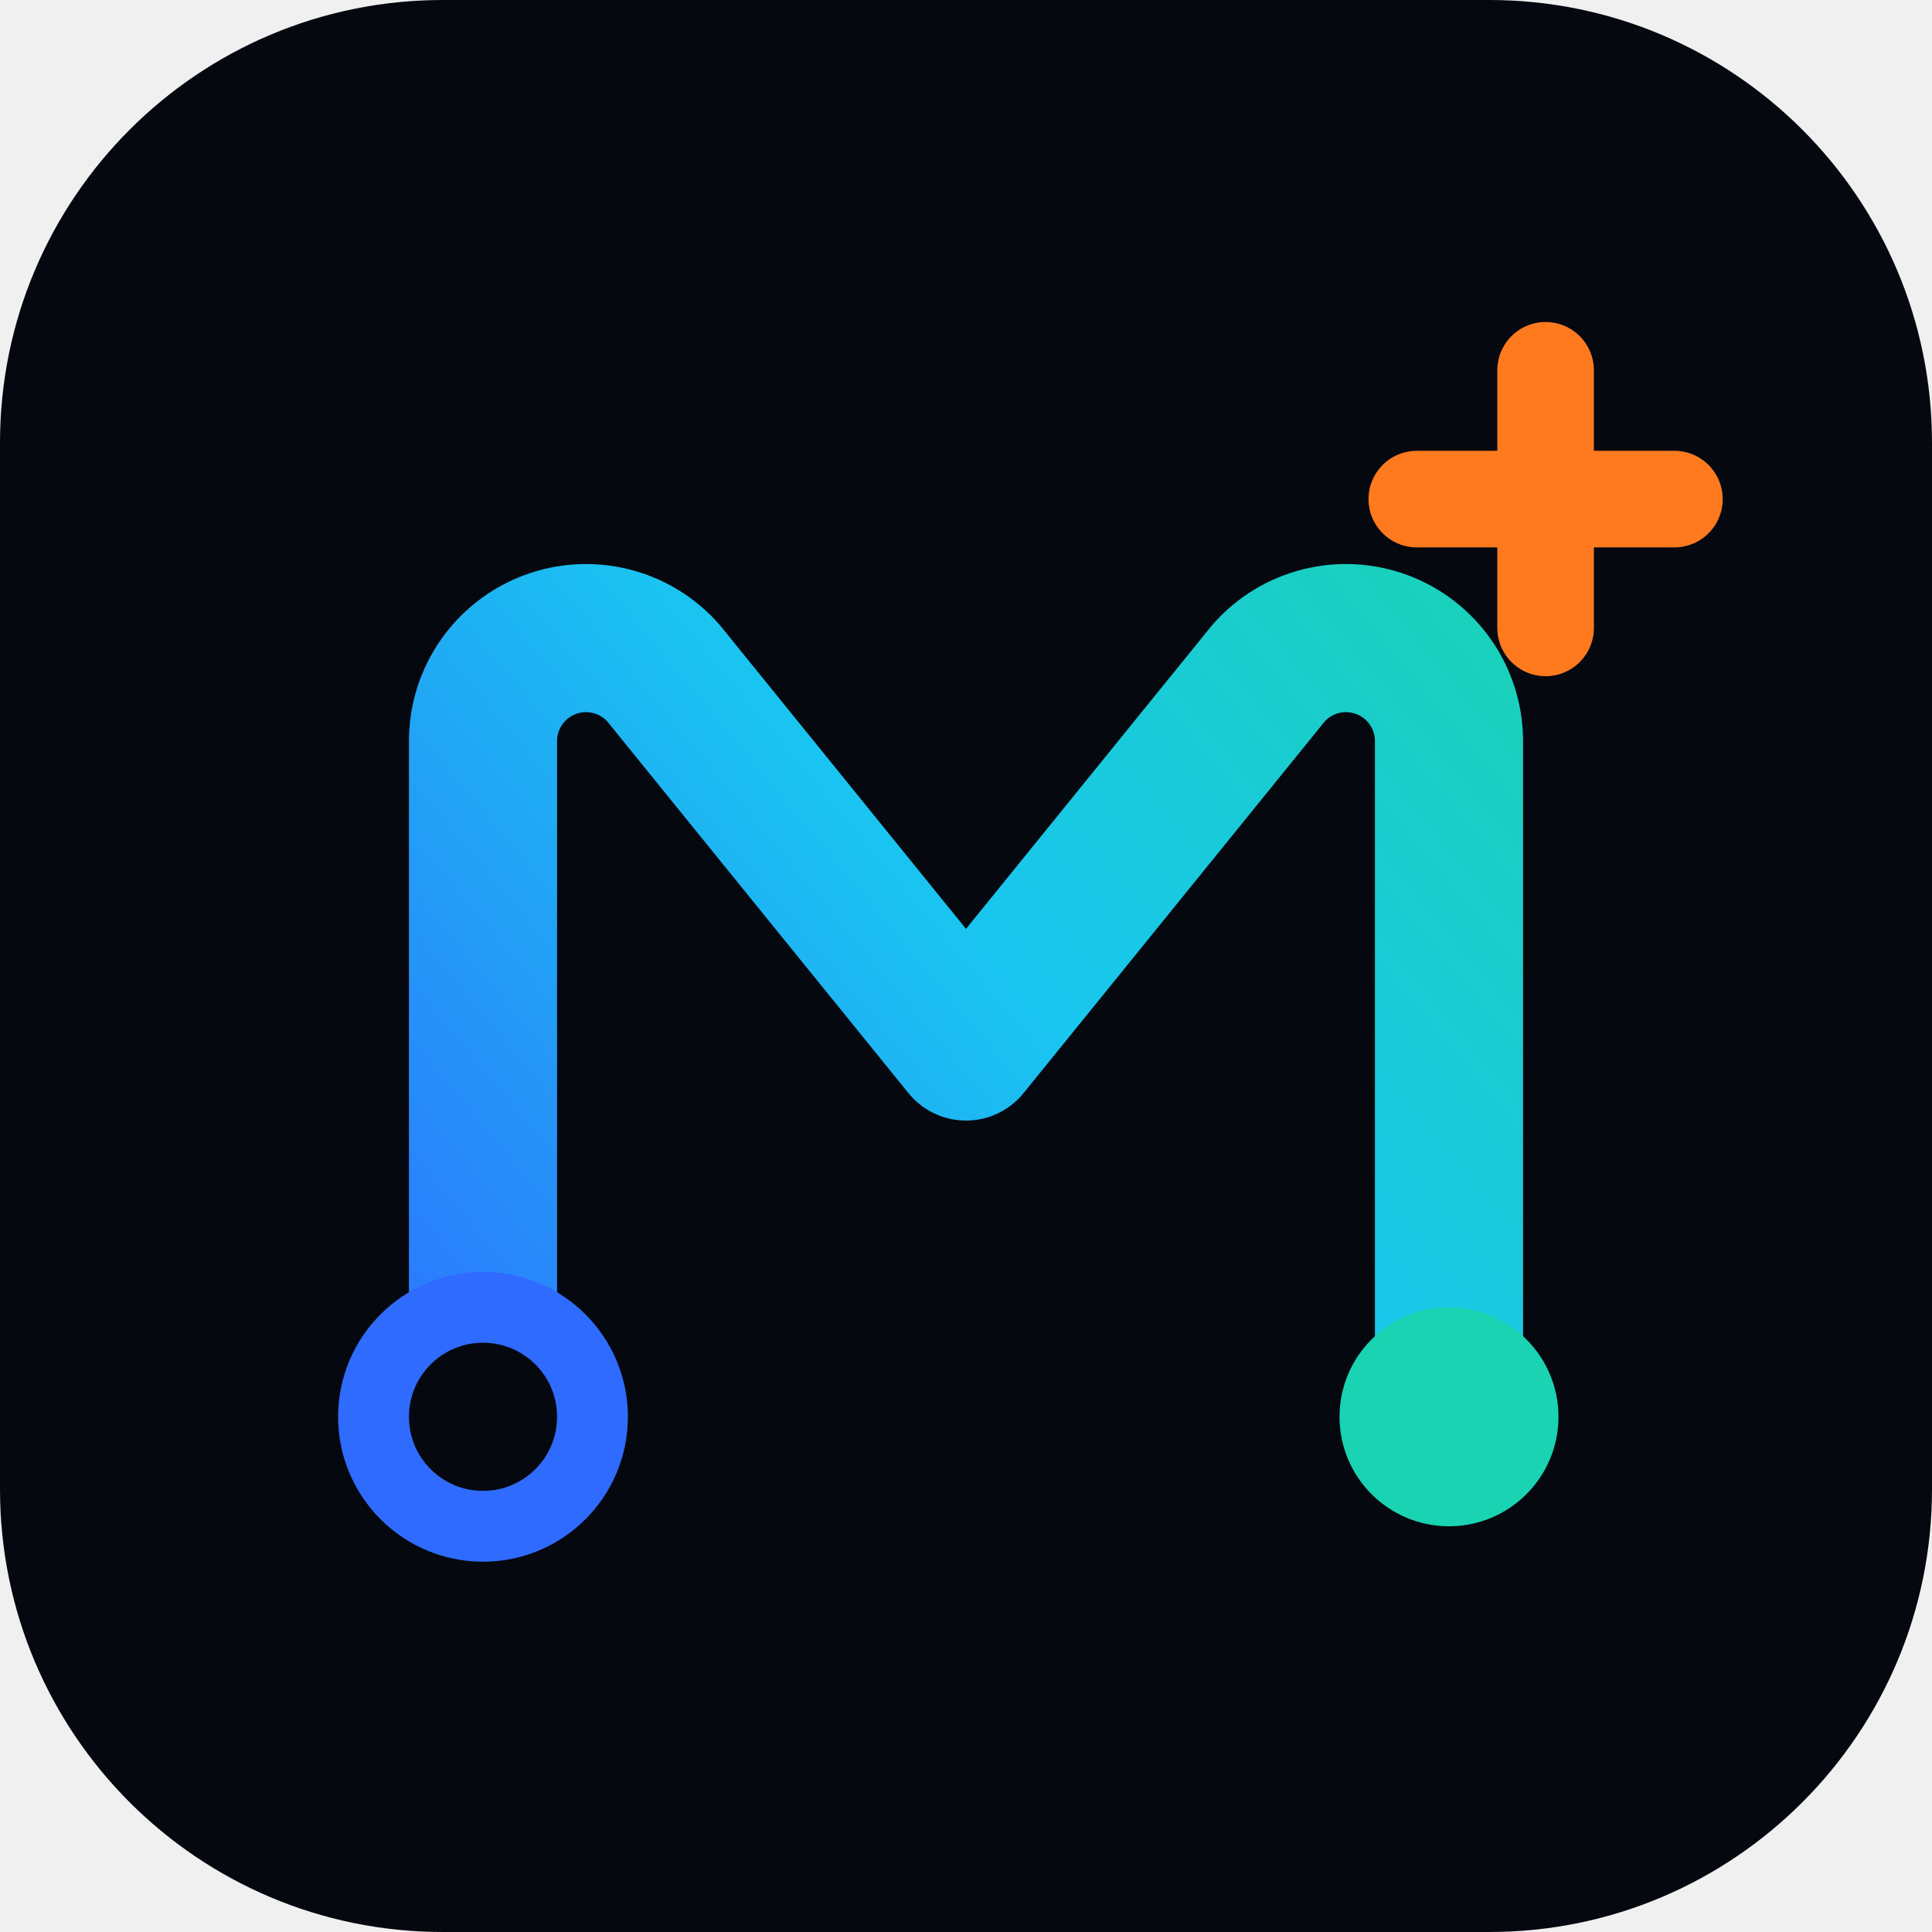
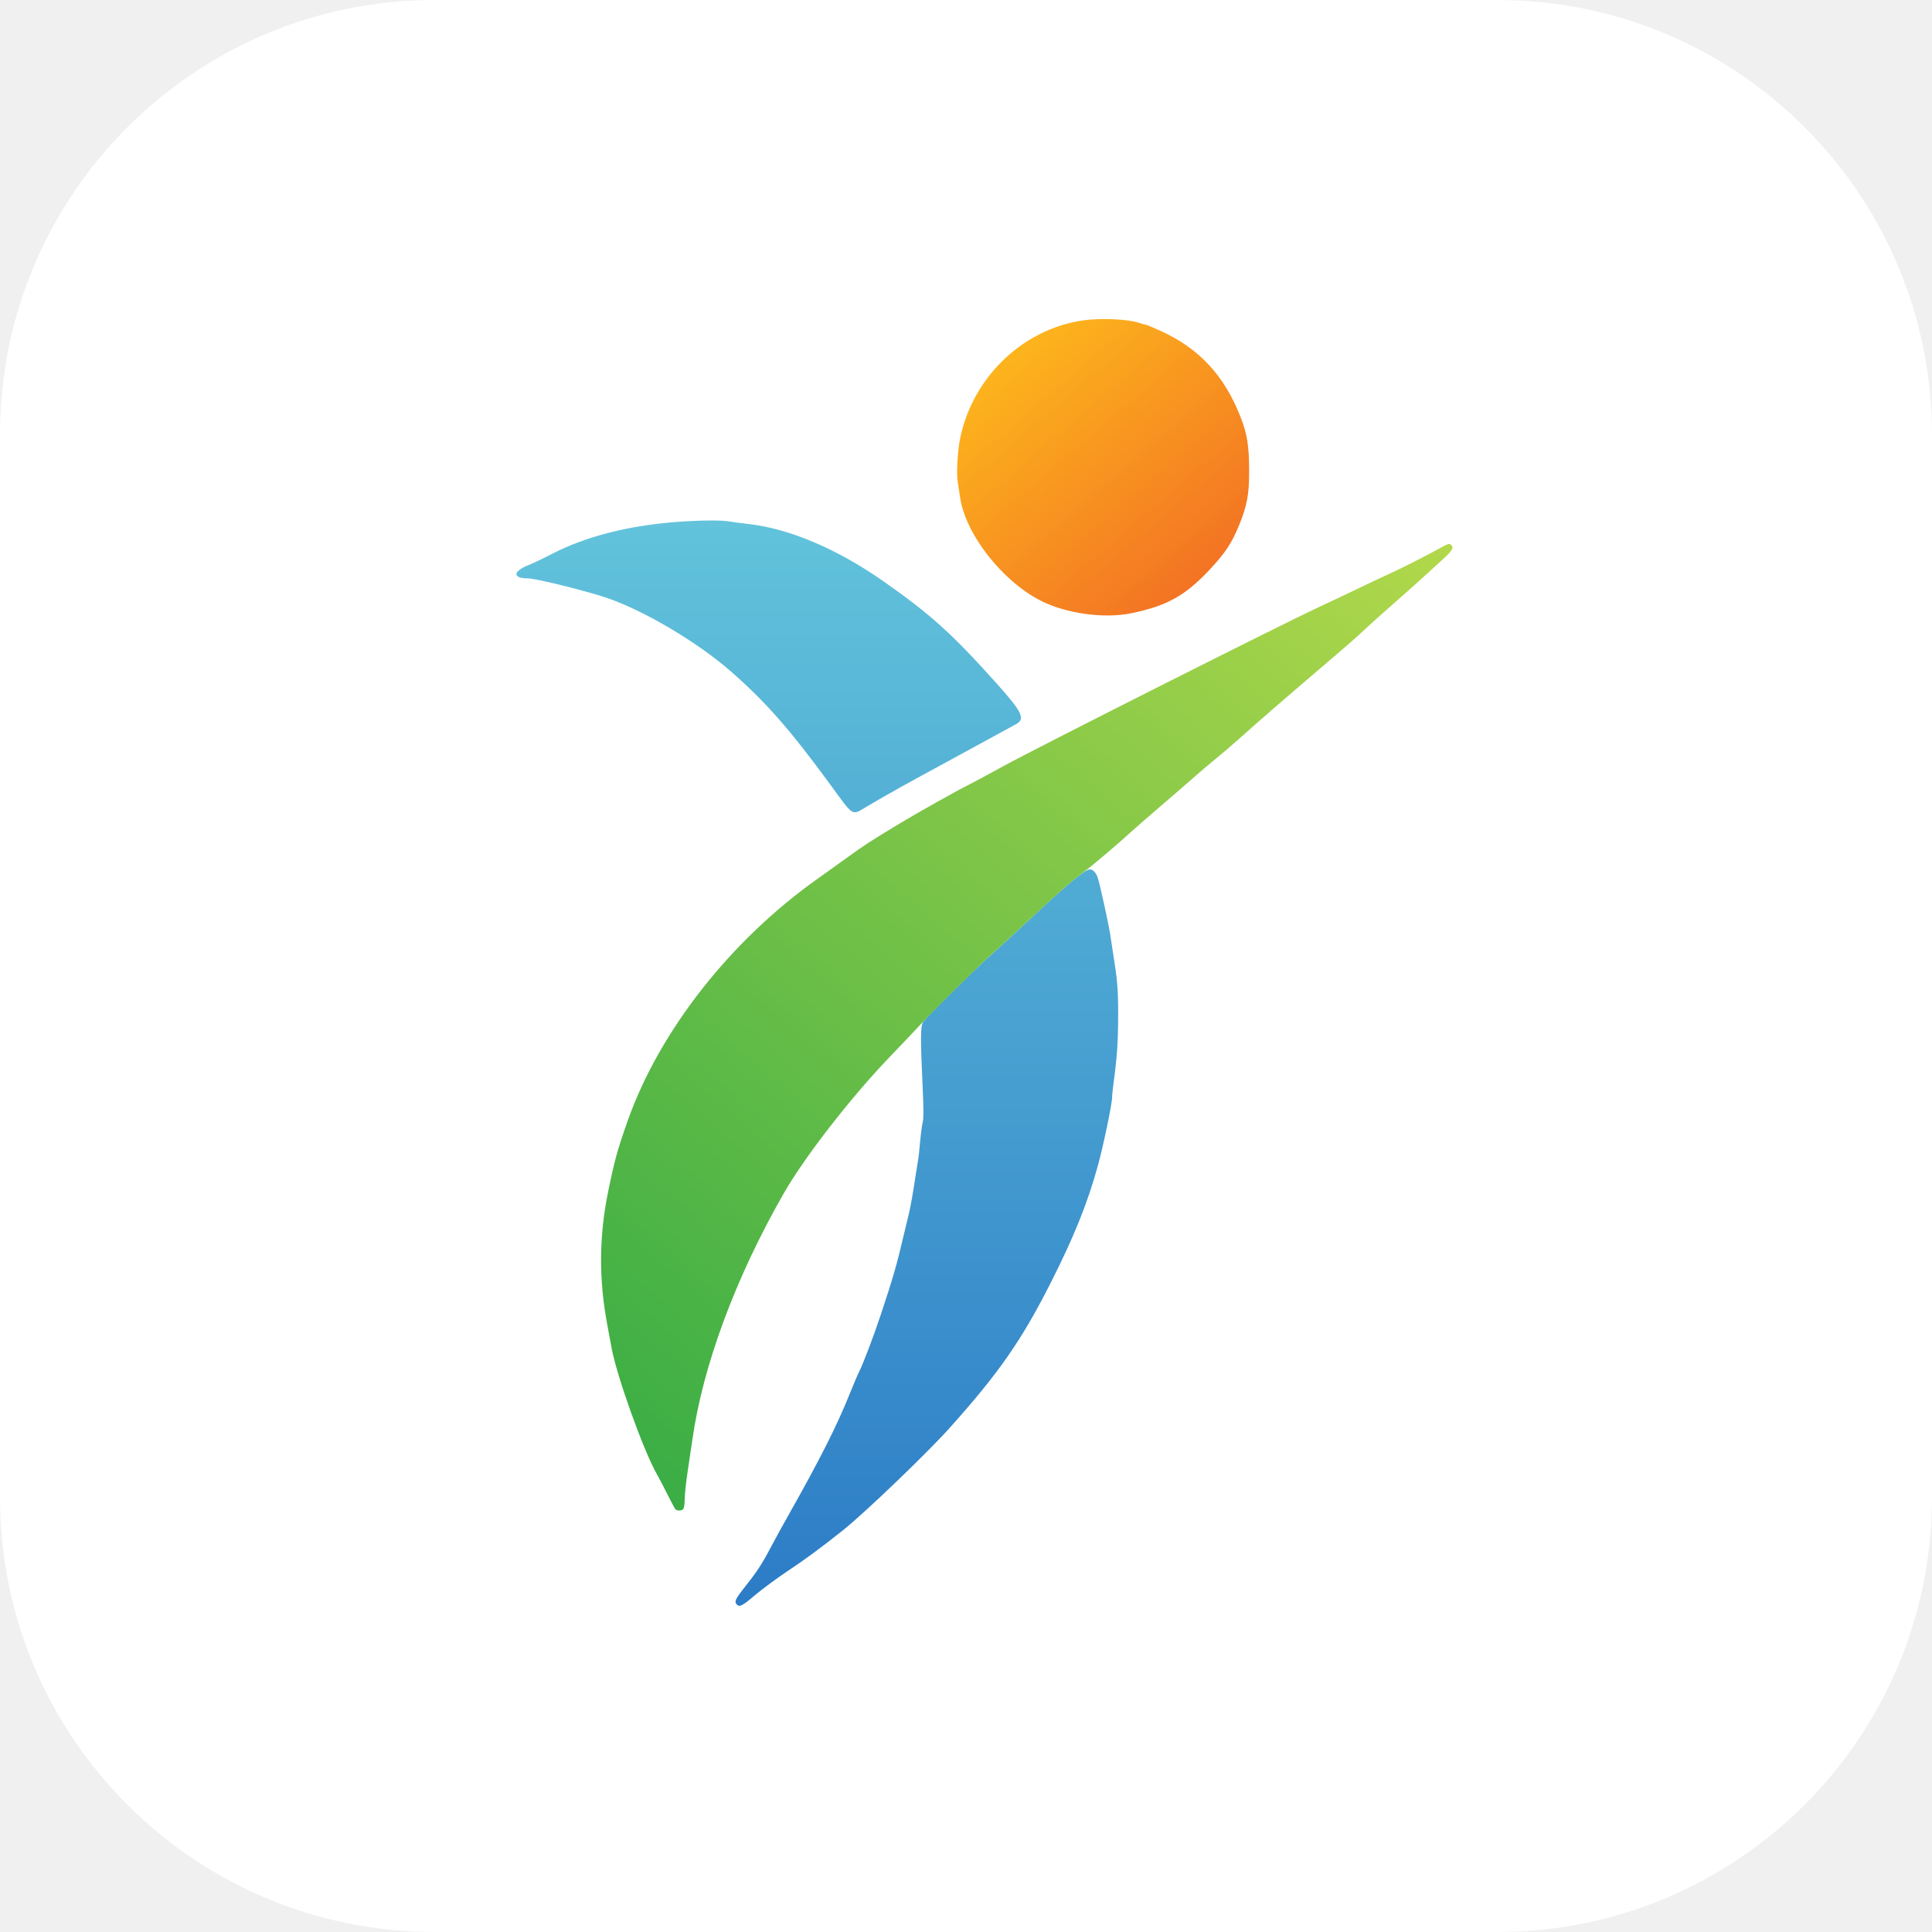
- <svg xmlns="http://www.w3.org/2000/svg" viewBox="0 0 48 48">
+ <svg xmlns="http://www.w3.org/2000/svg" viewBox="0 0 320 320">
  <defs>
-     <linearGradient id="g" x1="6" y1="40" x2="42" y2="10" gradientUnits="userSpaceOnUse">
-       <stop offset="0" stop-color="#2f6bff" />
-       <stop offset=".55" stop-color="#19c6f0" />
-       <stop offset="1" stop-color="#19d3b2" />
+     <linearGradient id="b" x1="0" y1="50" x2="0" y2="275" gradientUnits="userSpaceOnUse">
+       <stop offset="0" stop-color="#62C3DB" />
+       <stop offset="1" stop-color="#2C7CC6" />
+     </linearGradient>
+     <linearGradient id="l" x1="204" y1="55" x2="30" y2="255" gradientUnits="userSpaceOnUse">
+       <stop offset="0" stop-color="#B2D84A" />
+       <stop offset="1" stop-color="#36AC45" />
+     </linearGradient>
+     <linearGradient id="h" x1="110" y1="12" x2="158" y2="68" gradientUnits="userSpaceOnUse">
+       <stop offset="0" stop-color="#FDB91C" />
+       <stop offset="1" stop-color="#F26A24" />
    </linearGradient>
  </defs>
-   <rect width="48" height="48" rx="11" fill="#05080f" />
-   <g transform="translate(4.8 5.6) scale(.8)">
-     <path d="M9 37 V16 a3.2 3.2 0 0 1 5.6 -2.1 L24 25.5 L33.4 13.9 a3.2 3.2 0 0 1 5.6 2.1 V37" fill="none" stroke="url(#g)" stroke-width="4.6" stroke-linecap="round" stroke-linejoin="round" />
-     <circle cx="9" cy="37" r="3.4" fill="#05080f" stroke="#2f6bff" stroke-width="2.2" />
-     <circle cx="39" cy="37" r="3.4" fill="#19d3b2" />
-     <path d="M42 4.5 v8 M38 8.5 h8" stroke="#ff7a1f" stroke-width="3" stroke-linecap="round" />
+   <rect id="bg" width="320" height="320" rx="72" fill="#ffffff" />
+   <g transform="translate(77.6 46) scale(.8)">
+     <path fill="url(#b)" d="M59.30 272.77C60.75 271.54 63.78 269.30 66.03 267.80C69.82 265.27 72.78 263.09 77.42 259.41C81.92 255.84 94.78 243.51 99.51 238.25C109.66 226.94 114.41 220.15 120.33 208.50C125.25 198.83 128.15 191.66 130.29 183.89C131.45 179.68 133.25 171.02 133.25 169.69C133.25 169.24 133.41 167.69 133.61 166.25C134.29 161.25 134.50 158.08 134.50 152.54C134.50 147.12 134.37 145.59 133.38 139.38C133.18 138.14 132.97 136.79 132.92 136.38C132.67 134.43 130.65 125.18 130.25 124.13C129.85 123.08 129.27 122.50 128.62 122.50C127.63 122.50 123.65 125.81 116.01 133.00C113.59 135.27 110.22 138.36 108.52 139.88C104.89 143.08 94.81 153.05 94.12 154.09C93.57 154.94 93.55 157.51 94.03 167.68C94.23 172.08 94.24 174.04 94.04 174.83C93.89 175.42 93.65 177.25 93.50 178.89C93.35 180.53 93.18 182.18 93.10 182.55C93.03 182.92 92.81 184.27 92.62 185.55C92.06 189.32 91.54 192.27 91.15 193.88C90.95 194.70 90.56 196.33 90.28 197.50C88.67 204.37 88.00 206.71 85.38 214.63C83.88 219.14 81.73 224.80 80.87 226.51C80.55 227.13 79.62 229.33 78.80 231.38C76.29 237.64 72.61 244.92 66.49 255.75C65.20 258.02 63.40 261.31 62.47 263.07C60.71 266.41 59.65 268.01 56.91 271.46C55.24 273.56 55.00 274.15 55.55 274.70C56.13 275.28 56.69 274.99 59.30 272.77ZM82.61 109.40C86.08 107.33 91.81 104.14 97.88 100.87C100.90 99.24 105.34 96.82 107.75 95.49C110.16 94.16 112.60 92.83 113.18 92.53C115.40 91.41 114.79 90.09 109.26 83.91C100.09 73.68 95.65 69.68 85.88 62.83C76.30 56.12 66.34 51.91 57.88 50.98C56.50 50.83 54.83 50.61 54.15 50.48C52.38 50.15 47.52 50.20 42.46 50.61C32.79 51.40 24.17 53.64 17.44 57.10C15.48 58.11 13.20 59.19 12.38 59.52C9.14 60.78 9.10 62.25 12.30 62.25C13.91 62.25 24.35 64.83 28.62 66.28C36.36 68.91 47.43 75.47 54.38 81.56C61.58 87.88 66.53 93.51 74.83 104.84C79.92 111.80 79.24 111.40 82.61 109.40Z" />
+     <path fill="url(#l)" d="M44.45 254.95C44.63 254.77 44.75 253.92 44.76 252.89C44.76 251.92 45.05 249.27 45.39 247.00C45.74 244.73 46.18 241.81 46.36 240.50C48.51 225.25 55.32 206.92 65.31 189.50C69.57 182.07 79.14 169.73 87.00 161.55C89.54 158.90 92.24 156.05 93.00 155.23C96.06 151.90 105.60 142.45 108.51 139.88C110.22 138.36 113.59 135.27 116.01 133.00C121.35 127.98 125.03 124.75 127.11 123.25C128.72 122.09 134.46 117.24 137.14 114.77C137.97 114.00 140.89 111.46 143.62 109.12C146.35 106.79 149.43 104.11 150.48 103.18C151.52 102.25 153.44 100.62 154.75 99.56C156.06 98.50 158.19 96.68 159.50 95.50C162.71 92.61 169.13 87.03 174.77 82.22C182.03 76.03 183.98 74.33 185.75 72.65C186.78 71.67 189.36 69.36 191.49 67.50C193.62 65.64 196.27 63.28 197.39 62.25C198.51 61.22 200.39 59.50 201.59 58.42C203.73 56.48 204.09 55.85 203.38 55.26C203.08 55.01 202.72 55.11 201.44 55.82C198.56 57.43 192.93 60.28 190.39 61.42C189.01 62.04 186.08 63.42 183.88 64.49C181.68 65.55 178.24 67.18 176.25 68.10C168.39 71.74 117.52 97.38 110.50 101.25C107.82 102.73 104.79 104.36 103.77 104.87C100.86 106.33 93.22 110.61 89.25 113.01C83.01 116.78 82.09 117.37 78.69 119.84C76.87 121.16 74.06 123.17 72.45 124.31C54.30 137.12 39.52 155.94 32.93 174.62C30.82 180.61 30.26 182.63 28.90 189.25C27.01 198.51 26.96 207.41 28.75 216.88C29.03 218.39 29.43 220.50 29.62 221.57C30.69 227.41 36.17 242.71 38.95 247.62C39.42 248.45 40.42 250.36 41.18 251.88C41.94 253.39 42.67 254.77 42.81 254.94C43.13 255.33 44.06 255.34 44.45 254.95Z" />
+     <path fill="url(#h)" d="M137.08 69.49C144.57 67.97 148.39 65.85 153.50 60.38C156.68 56.97 158.02 54.95 159.53 51.26C161.21 47.14 161.63 44.88 161.62 39.88C161.61 34.84 161.22 32.35 159.86 28.88C156.50 20.25 151.25 14.60 143.24 10.98C141.74 10.31 140.41 9.75 140.28 9.75C140.16 9.75 139.38 9.53 138.54 9.26C136.59 8.64 131.72 8.37 128.38 8.70C115.44 9.99 104.40 20.22 101.76 33.38C101.26 35.85 101.00 40.58 101.27 42.13C101.41 42.95 101.63 44.41 101.76 45.37C102.80 53.00 110.53 62.90 118.63 66.95C123.81 69.53 131.55 70.60 137.08 69.49Z" />
  </g>
</svg>
